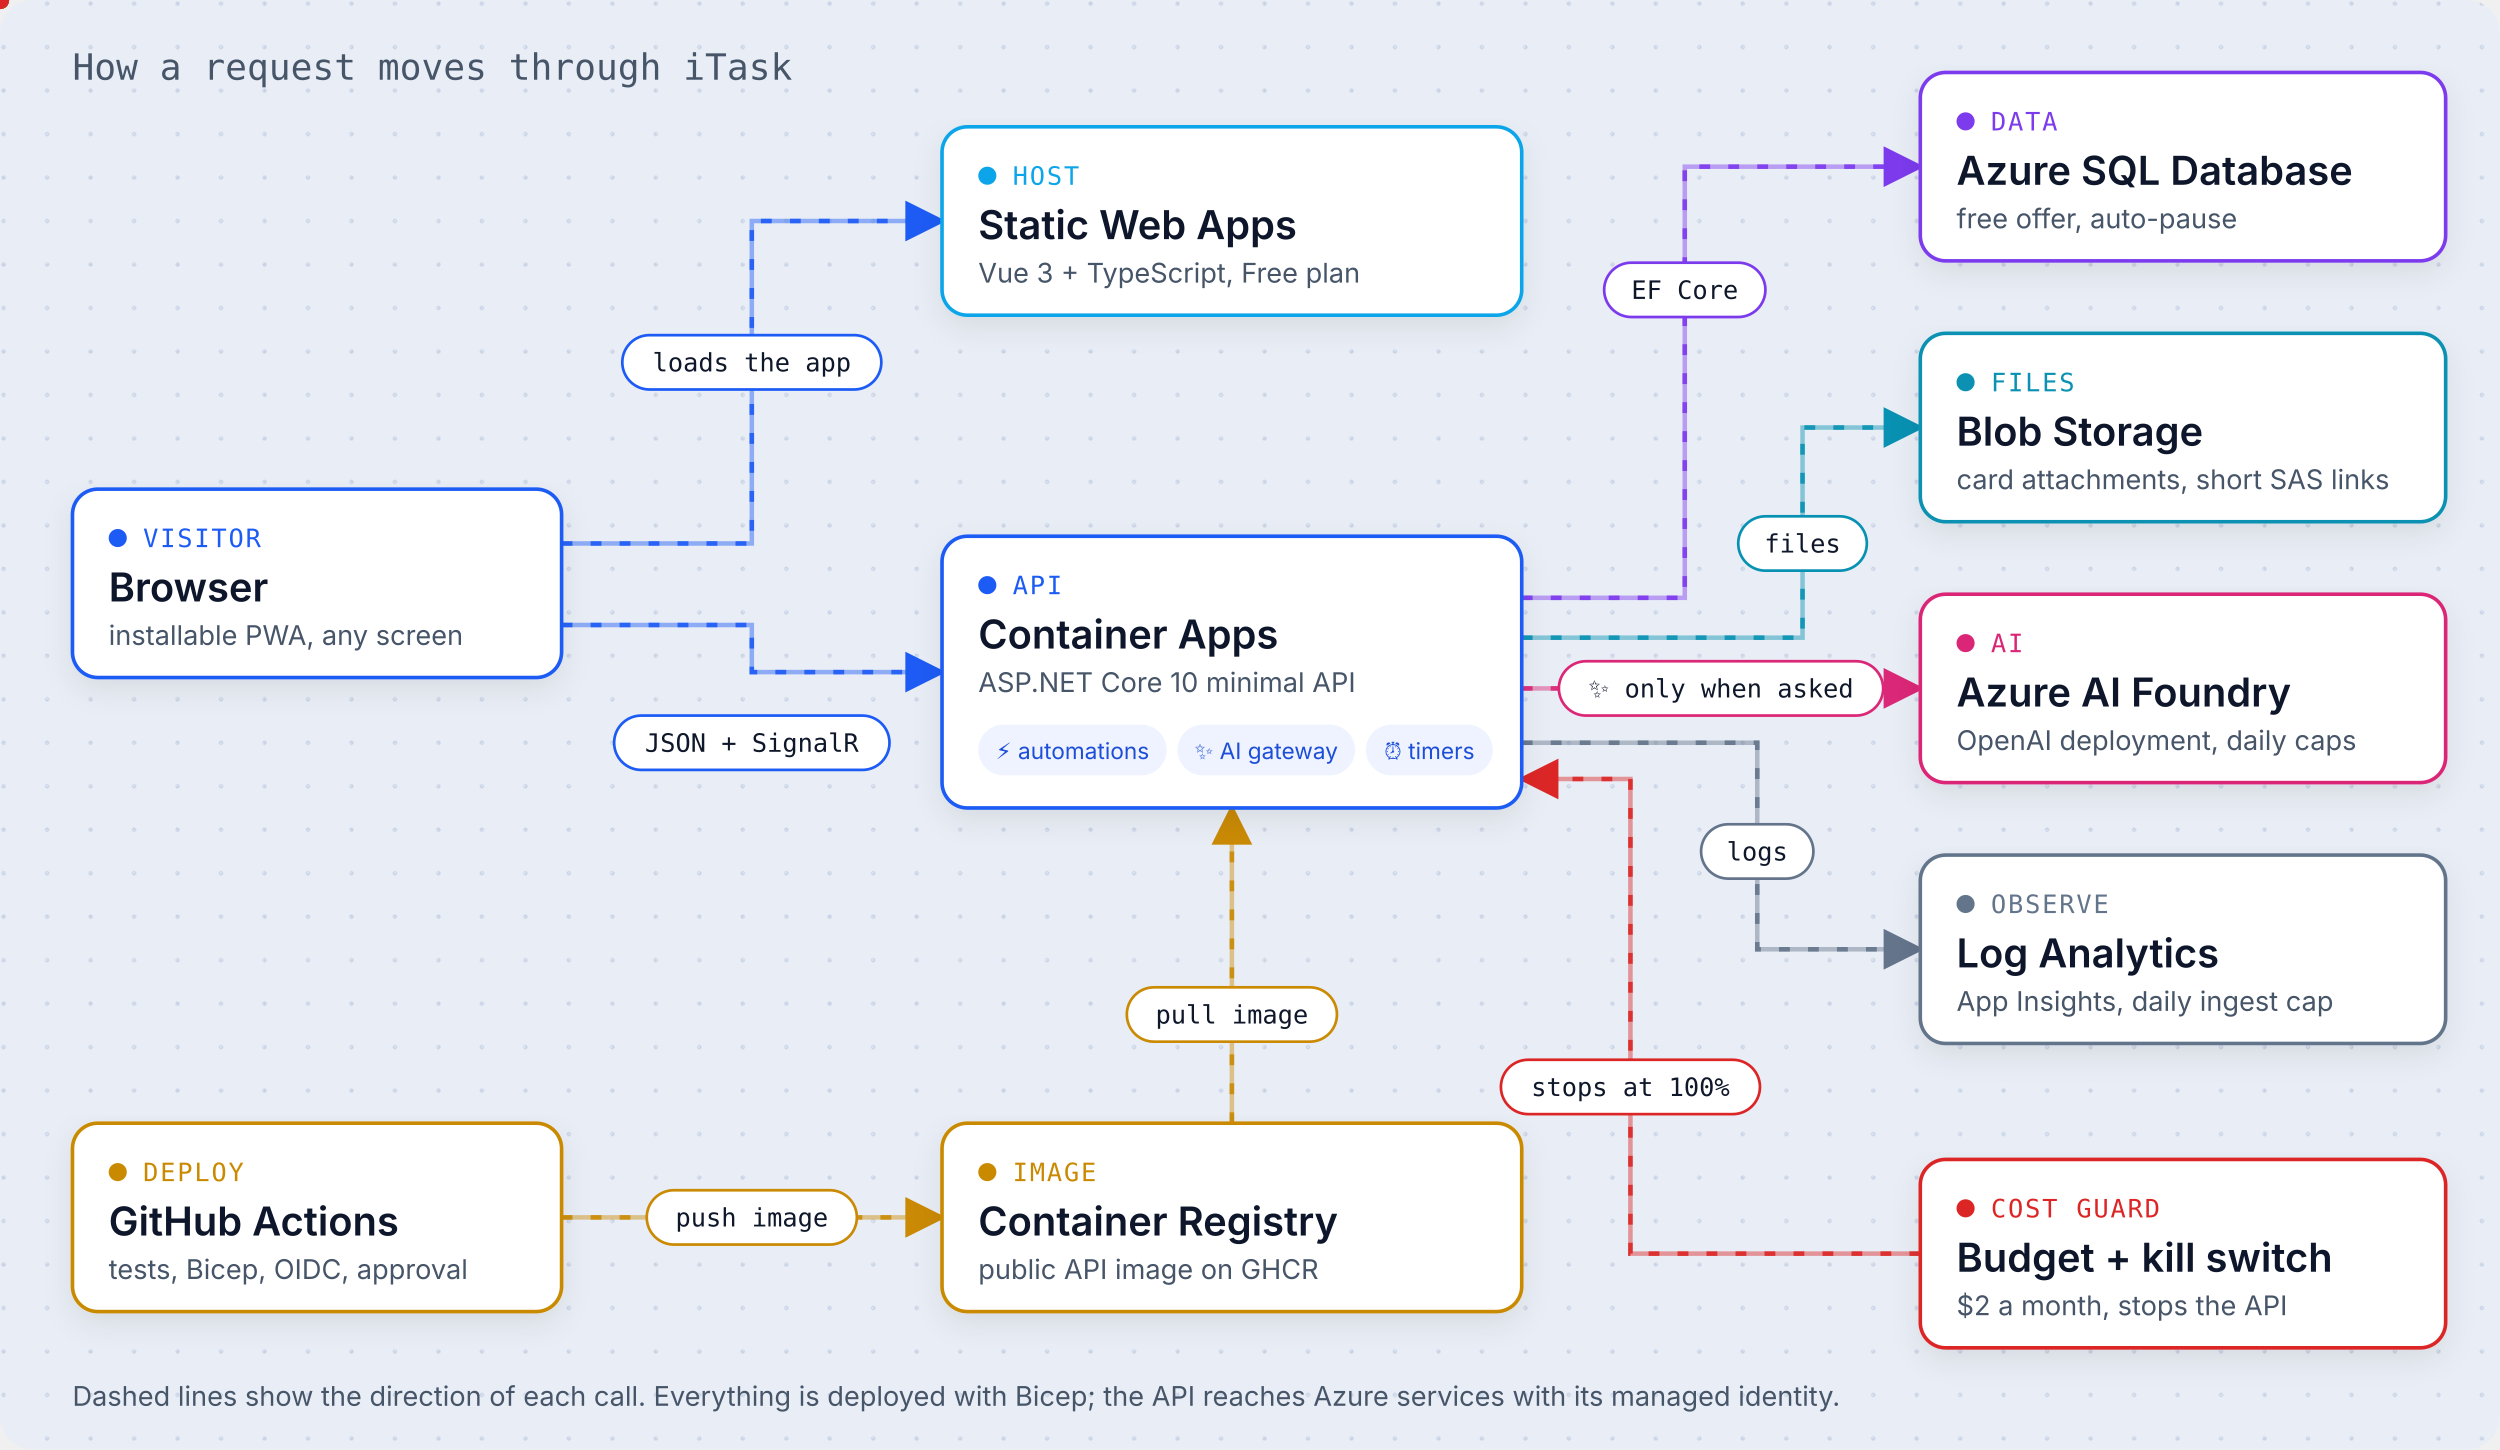
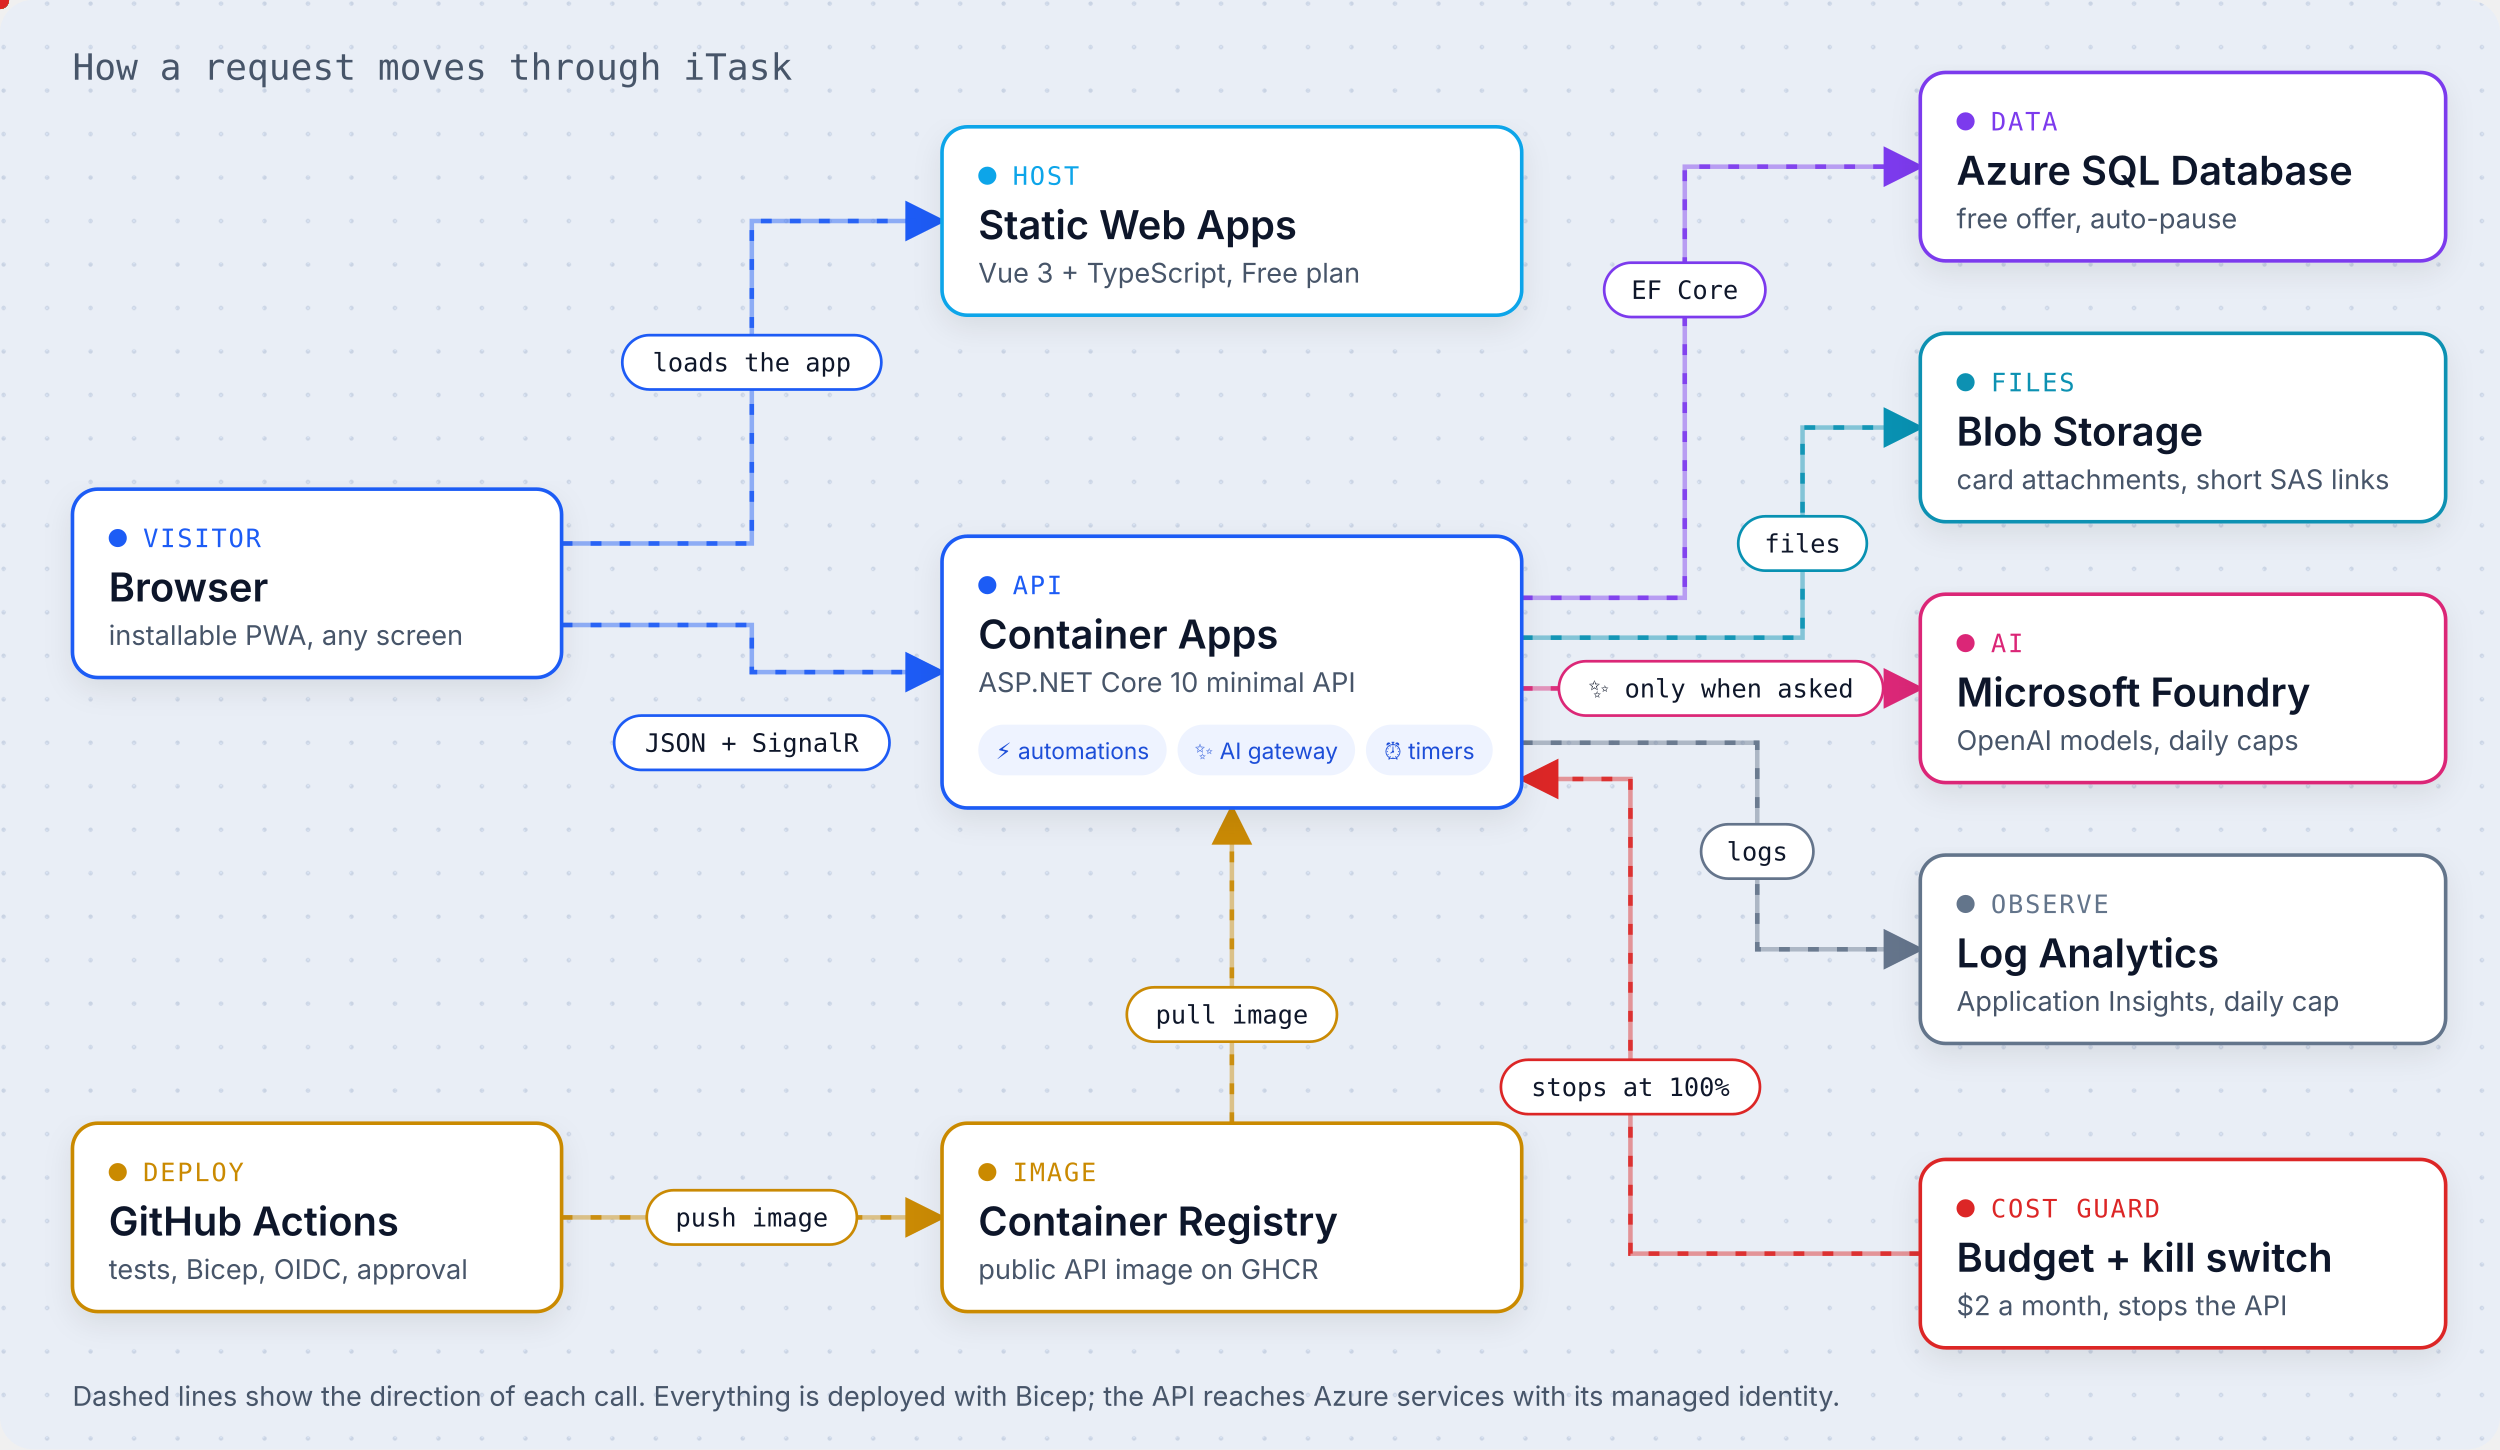
<svg xmlns="http://www.w3.org/2000/svg" viewBox="0 0 1380 800" width="1380" height="800" role="img" aria-label="iTask architecture" font-family="Inter, ui-sans-serif, -apple-system, Segoe UI, Roboto, sans-serif">
  <defs>
    <pattern id="dots" width="24" height="24" patternUnits="userSpaceOnUse">
      <circle cx="2" cy="2" r="1.2" fill="#C9D3E3" />
    </pattern>
    <filter id="sh" x="-10%" y="-10%" width="120%" height="140%">
      <feDropShadow dx="0" dy="6" stdDeviation="8" flood-color="#0F172A" flood-opacity=".08" />
    </filter>
    <marker id="a-visitor" viewBox="0 0 10 10" refX="9" refY="5" markerWidth="9" markerHeight="9" orient="auto-start-reverse">
      <path d="M0,0 L10,5 L0,10 z" fill="#1D5BF5" />
    </marker>
    <marker id="a-host" viewBox="0 0 10 10" refX="9" refY="5" markerWidth="9" markerHeight="9" orient="auto-start-reverse">
      <path d="M0,0 L10,5 L0,10 z" fill="#0EA5E9" />
    </marker>
    <marker id="a-api" viewBox="0 0 10 10" refX="9" refY="5" markerWidth="9" markerHeight="9" orient="auto-start-reverse">
      <path d="M0,0 L10,5 L0,10 z" fill="#1D5BF5" />
    </marker>
    <marker id="a-data" viewBox="0 0 10 10" refX="9" refY="5" markerWidth="9" markerHeight="9" orient="auto-start-reverse">
      <path d="M0,0 L10,5 L0,10 z" fill="#7C3AED" />
    </marker>
    <marker id="a-files" viewBox="0 0 10 10" refX="9" refY="5" markerWidth="9" markerHeight="9" orient="auto-start-reverse">
      <path d="M0,0 L10,5 L0,10 z" fill="#0891B2" />
    </marker>
    <marker id="a-ai" viewBox="0 0 10 10" refX="9" refY="5" markerWidth="9" markerHeight="9" orient="auto-start-reverse">
      <path d="M0,0 L10,5 L0,10 z" fill="#DB2777" />
    </marker>
    <marker id="a-obs" viewBox="0 0 10 10" refX="9" refY="5" markerWidth="9" markerHeight="9" orient="auto-start-reverse">
      <path d="M0,0 L10,5 L0,10 z" fill="#64748B" />
    </marker>
    <marker id="a-deploy" viewBox="0 0 10 10" refX="9" refY="5" markerWidth="9" markerHeight="9" orient="auto-start-reverse">
      <path d="M0,0 L10,5 L0,10 z" fill="#CA8A04" />
    </marker>
    <marker id="a-guard" viewBox="0 0 10 10" refX="9" refY="5" markerWidth="9" markerHeight="9" orient="auto-start-reverse">
      <path d="M0,0 L10,5 L0,10 z" fill="#DC2626" />
    </marker>
  </defs>
  <style>.edge{fill:none;stroke-width:2.5}.flow{fill:none;stroke-width:2.5;stroke-dasharray:6 10;animation:march 1.2s linear infinite;opacity:.9}@keyframes march{to{stroke-dashoffset:-32}}.mono{font-family:ui-monospace, SFMono-Regular, Menlo, Consolas, monospace}@media (prefers-reduced-motion: reduce){.flow{animation:none}}</style>
  <rect width="1380" height="800" rx="18" fill="#E9EEF6" />
  <rect width="1380" height="800" rx="18" fill="url(#dots)" />
  <text x="40" y="44" class="mono" font-size="20" fill="#475569">How a request moves through iTask</text>
  <g id="e1">
    <path class="edge" d="M310,300 L415,300 L415,122 L520,122" stroke="#1D5BF5" stroke-opacity=".45" marker-end="url(#a-visitor)" />
    <path class="flow" d="M310,300 L415,300 L415,122 L520,122" stroke="#1D5BF5" />
    <circle r="5" fill="#1D5BF5">
      <animateMotion dur="2.4s" repeatCount="indefinite" path="M310,300 L415,300 L415,122 L520,122" />
    </circle>
    <rect x="343.5" y="185" width="143" height="30" rx="15" fill="#FFFFFF" stroke="#1D5BF5" stroke-width="1.5" />
    <text x="415" y="205" text-anchor="middle" class="mono" font-size="14" fill="#0F172A">loads the app</text>
  </g>
  <g id="e2">
    <path class="edge" d="M310,345 L415,345 L415,371 L520,371" stroke="#1D5BF5" stroke-opacity=".45" marker-end="url(#a-visitor)" />
    <path class="flow" d="M310,345 L415,345 L415,371 L520,371" stroke="#1D5BF5" />
    <circle r="5" fill="#1D5BF5">
      <animateMotion dur="2.4s" repeatCount="indefinite" path="M310,345 L415,345 L415,371 L520,371" />
    </circle>
    <rect x="339.0" y="395" width="152" height="30" rx="15" fill="#FFFFFF" stroke="#1D5BF5" stroke-width="1.5" />
    <text x="415" y="415" text-anchor="middle" class="mono" font-size="14" fill="#0F172A">JSON + SignalR</text>
  </g>
  <g id="e3">
    <path class="edge" d="M840,330 L930,330 L930,92 L1060,92" stroke="#7C3AED" stroke-opacity=".45" marker-end="url(#a-data)" />
    <path class="flow" d="M840,330 L930,330 L930,92 L1060,92" stroke="#7C3AED" />
    <circle r="5" fill="#7C3AED">
      <animateMotion dur="2.4s" repeatCount="indefinite" path="M840,330 L930,330 L930,92 L1060,92" />
    </circle>
    <rect x="885.5" y="145" width="89" height="30" rx="15" fill="#FFFFFF" stroke="#7C3AED" stroke-width="1.5" />
    <text x="930" y="165" text-anchor="middle" class="mono" font-size="14" fill="#0F172A">EF Core</text>
  </g>
  <g id="e4">
    <path class="edge" d="M840,352 L995,352 L995,236 L1060,236" stroke="#0891B2" stroke-opacity=".45" marker-end="url(#a-files)" />
    <path class="flow" d="M840,352 L995,352 L995,236 L1060,236" stroke="#0891B2" />
    <circle r="5" fill="#0891B2">
      <animateMotion dur="2.4s" repeatCount="indefinite" path="M840,352 L995,352 L995,236 L1060,236" />
    </circle>
    <rect x="959.5" y="285" width="71" height="30" rx="15" fill="#FFFFFF" stroke="#0891B2" stroke-width="1.5" />
    <text x="995" y="305" text-anchor="middle" class="mono" font-size="14" fill="#0F172A">files</text>
  </g>
  <g id="e5">
    <path class="edge" d="M840,380 L1060,380" stroke="#DB2777" stroke-opacity=".45" marker-end="url(#a-ai)" />
    <path class="flow" d="M840,380 L1060,380" stroke="#DB2777" />
    <circle r="5" fill="#DB2777">
      <animateMotion dur="2.4s" repeatCount="indefinite" path="M840,380 L1060,380" />
    </circle>
    <rect x="860.5" y="365" width="179" height="30" rx="15" fill="#FFFFFF" stroke="#DB2777" stroke-width="1.5" />
    <text x="950" y="385" text-anchor="middle" class="mono" font-size="14" fill="#0F172A">✨ only when asked</text>
  </g>
  <g id="e6">
    <path class="edge" d="M840,410 L970,410 L970,524 L1060,524" stroke="#64748B" stroke-opacity=".45" marker-end="url(#a-obs)" />
    <path class="flow" d="M840,410 L970,410 L970,524 L1060,524" stroke="#64748B" />
    <circle r="5" fill="#64748B">
      <animateMotion dur="2.4s" repeatCount="indefinite" path="M840,410 L970,410 L970,524 L1060,524" />
    </circle>
    <rect x="939.0" y="455" width="62" height="30" rx="15" fill="#FFFFFF" stroke="#64748B" stroke-width="1.5" />
    <text x="970" y="475" text-anchor="middle" class="mono" font-size="14" fill="#0F172A">logs</text>
  </g>
  <g id="e7">
    <path class="edge" d="M310,672 L520,672" stroke="#CA8A04" stroke-opacity=".45" marker-end="url(#a-deploy)" />
    <path class="flow" d="M310,672 L520,672" stroke="#CA8A04" />
    <circle r="5" fill="#CA8A04">
      <animateMotion dur="2.4s" repeatCount="indefinite" path="M310,672 L520,672" />
    </circle>
    <rect x="357.0" y="657" width="116" height="30" rx="15" fill="#FFFFFF" stroke="#CA8A04" stroke-width="1.5" />
    <text x="415" y="677" text-anchor="middle" class="mono" font-size="14" fill="#0F172A">push image</text>
  </g>
  <g id="e8">
    <path class="edge" d="M680,620 L680,446" stroke="#CA8A04" stroke-opacity=".45" marker-end="url(#a-deploy)" />
    <path class="flow" d="M680,620 L680,446" stroke="#CA8A04" />
    <circle r="5" fill="#CA8A04">
      <animateMotion dur="2.4s" repeatCount="indefinite" path="M680,620 L680,446" />
    </circle>
    <rect x="622.0" y="545" width="116" height="30" rx="15" fill="#FFFFFF" stroke="#CA8A04" stroke-width="1.5" />
    <text x="680" y="565" text-anchor="middle" class="mono" font-size="14" fill="#0F172A">pull image</text>
  </g>
  <g id="e9">
    <path class="edge" d="M1060,692 L900,692 L900,430 L840,430" stroke="#DC2626" stroke-opacity=".45" marker-end="url(#a-guard)" />
    <path class="flow" d="M1060,692 L900,692 L900,430 L840,430" stroke="#DC2626" />
    <circle r="5" fill="#DC2626">
      <animateMotion dur="2.4s" repeatCount="indefinite" path="M1060,692 L900,692 L900,430 L840,430" />
    </circle>
    <rect x="828.5" y="585" width="143" height="30" rx="15" fill="#FFFFFF" stroke="#DC2626" stroke-width="1.5" />
    <text x="900" y="605" text-anchor="middle" class="mono" font-size="14" fill="#0F172A">stops at 100%</text>
  </g>
  <g id="browser" filter="url(#sh)">
    <rect x="40" y="270" width="270" height="104" rx="14" fill="#FFFFFF" stroke="#1D5BF5" stroke-width="2" />
    <circle cx="65" cy="297" r="5" fill="#1D5BF5" />
    <text x="79" y="302" class="mono" font-size="14" letter-spacing="1" fill="#1D5BF5">VISITOR</text>
    <text x="60" y="332" font-size="22" font-weight="600" fill="#0F172A">Browser</text>
    <text x="60" y="356" font-size="15" fill="#475569">installable PWA, any screen</text>
  </g>
  <g id="swa" filter="url(#sh)">
    <rect x="520" y="70" width="320" height="104" rx="14" fill="#FFFFFF" stroke="#0EA5E9" stroke-width="2" />
    <circle cx="545" cy="97" r="5" fill="#0EA5E9" />
    <text x="559" y="102" class="mono" font-size="14" letter-spacing="1" fill="#0EA5E9">HOST</text>
    <text x="540" y="132" font-size="22" font-weight="600" fill="#0F172A">Static Web Apps</text>
    <text x="540" y="156" font-size="15" fill="#475569">Vue 3 + TypeScript, Free plan</text>
  </g>
  <g id="api" filter="url(#sh)">
    <rect x="520" y="296" width="320" height="150" rx="14" fill="#FFFFFF" stroke="#1D5BF5" stroke-width="2" />
    <circle cx="545" cy="323" r="5" fill="#1D5BF5" />
    <text x="559" y="328" class="mono" font-size="14" letter-spacing="1" fill="#1D5BF5">API</text>
    <text x="540" y="358" font-size="22" font-weight="600" fill="#0F172A">Container Apps</text>
    <text x="540" y="382" font-size="15" fill="#475569">ASP.NET Core 10 minimal API</text>
  </g>
  <g id="sql" filter="url(#sh)">
    <rect x="1060" y="40" width="290" height="104" rx="14" fill="#FFFFFF" stroke="#7C3AED" stroke-width="2" />
    <circle cx="1085" cy="67" r="5" fill="#7C3AED" />
    <text x="1099" y="72" class="mono" font-size="14" letter-spacing="1" fill="#7C3AED">DATA</text>
    <text x="1080" y="102" font-size="22" font-weight="600" fill="#0F172A">Azure SQL Database</text>
    <text x="1080" y="126" font-size="15" fill="#475569">free offer, auto-pause</text>
  </g>
  <g id="blob" filter="url(#sh)">
    <rect x="1060" y="184" width="290" height="104" rx="14" fill="#FFFFFF" stroke="#0891B2" stroke-width="2" />
    <circle cx="1085" cy="211" r="5" fill="#0891B2" />
    <text x="1099" y="216" class="mono" font-size="14" letter-spacing="1" fill="#0891B2">FILES</text>
    <text x="1080" y="246" font-size="22" font-weight="600" fill="#0F172A">Blob Storage</text>
    <text x="1080" y="270" font-size="15" fill="#475569">card attachments, short SAS links</text>
  </g>
  <g id="ai" filter="url(#sh)">
    <rect x="1060" y="328" width="290" height="104" rx="14" fill="#FFFFFF" stroke="#DB2777" stroke-width="2" />
    <circle cx="1085" cy="355" r="5" fill="#DB2777" />
    <text x="1099" y="360" class="mono" font-size="14" letter-spacing="1" fill="#DB2777">AI</text>
-     <text x="1080" y="390" font-size="22" font-weight="600" fill="#0F172A">Azure AI Foundry</text>
-     <text x="1080" y="414" font-size="15" fill="#475569">OpenAI deployment, daily caps</text>
+     <text x="1080" y="390" font-size="22" font-weight="600" fill="#0F172A">Microsoft Foundry</text>
+     <text x="1080" y="414" font-size="15" fill="#475569">OpenAI models, daily caps</text>
  </g>
  <g id="obs" filter="url(#sh)">
    <rect x="1060" y="472" width="290" height="104" rx="14" fill="#FFFFFF" stroke="#64748B" stroke-width="2" />
    <circle cx="1085" cy="499" r="5" fill="#64748B" />
    <text x="1099" y="504" class="mono" font-size="14" letter-spacing="1" fill="#64748B">OBSERVE</text>
    <text x="1080" y="534" font-size="22" font-weight="600" fill="#0F172A">Log Analytics</text>
-     <text x="1080" y="558" font-size="15" fill="#475569">App Insights, daily ingest cap</text>
+     <text x="1080" y="558" font-size="15" fill="#475569">Application Insights, daily cap</text>
  </g>
  <g id="gha" filter="url(#sh)">
    <rect x="40" y="620" width="270" height="104" rx="14" fill="#FFFFFF" stroke="#CA8A04" stroke-width="2" />
    <circle cx="65" cy="647" r="5" fill="#CA8A04" />
    <text x="79" y="652" class="mono" font-size="14" letter-spacing="1" fill="#CA8A04">DEPLOY</text>
    <text x="60" y="682" font-size="22" font-weight="600" fill="#0F172A">GitHub Actions</text>
    <text x="60" y="706" font-size="15" fill="#475569">tests, Bicep, OIDC, approval</text>
  </g>
  <g id="ghcr" filter="url(#sh)">
    <rect x="520" y="620" width="320" height="104" rx="14" fill="#FFFFFF" stroke="#CA8A04" stroke-width="2" />
    <circle cx="545" cy="647" r="5" fill="#CA8A04" />
    <text x="559" y="652" class="mono" font-size="14" letter-spacing="1" fill="#CA8A04">IMAGE</text>
    <text x="540" y="682" font-size="22" font-weight="600" fill="#0F172A">Container Registry</text>
    <text x="540" y="706" font-size="15" fill="#475569">public API image on GHCR</text>
  </g>
  <g id="guard" filter="url(#sh)">
    <rect x="1060" y="640" width="290" height="104" rx="14" fill="#FFFFFF" stroke="#DC2626" stroke-width="2" />
    <circle cx="1085" cy="667" r="5" fill="#DC2626" />
    <text x="1099" y="672" class="mono" font-size="14" letter-spacing="1" fill="#DC2626">COST GUARD</text>
    <text x="1080" y="702" font-size="22" font-weight="600" fill="#0F172A">Budget + kill switch</text>
    <text x="1080" y="726" font-size="15" fill="#475569">$2 a month, stops the API</text>
  </g>
  <rect x="540" y="400" width="104" height="28" rx="14" fill="#EEF3FF" />
  <text x="592.0" y="419" text-anchor="middle" font-size="12.5" fill="#1D4ED8">⚡ automations</text>
  <rect x="650" y="400" width="98" height="28" rx="14" fill="#EEF3FF" />
  <text x="699.0" y="419" text-anchor="middle" font-size="12.5" fill="#1D4ED8">✨ AI gateway</text>
  <rect x="754" y="400" width="70" height="28" rx="14" fill="#EEF3FF" />
  <text x="789.0" y="419" text-anchor="middle" font-size="12.5" fill="#1D4ED8">⏰ timers</text>
  <text x="40" y="776" font-size="15" fill="#475569">Dashed lines show the direction of each call. Everything is deployed with Bicep; the API reaches Azure services with its managed identity.</text>
</svg>
